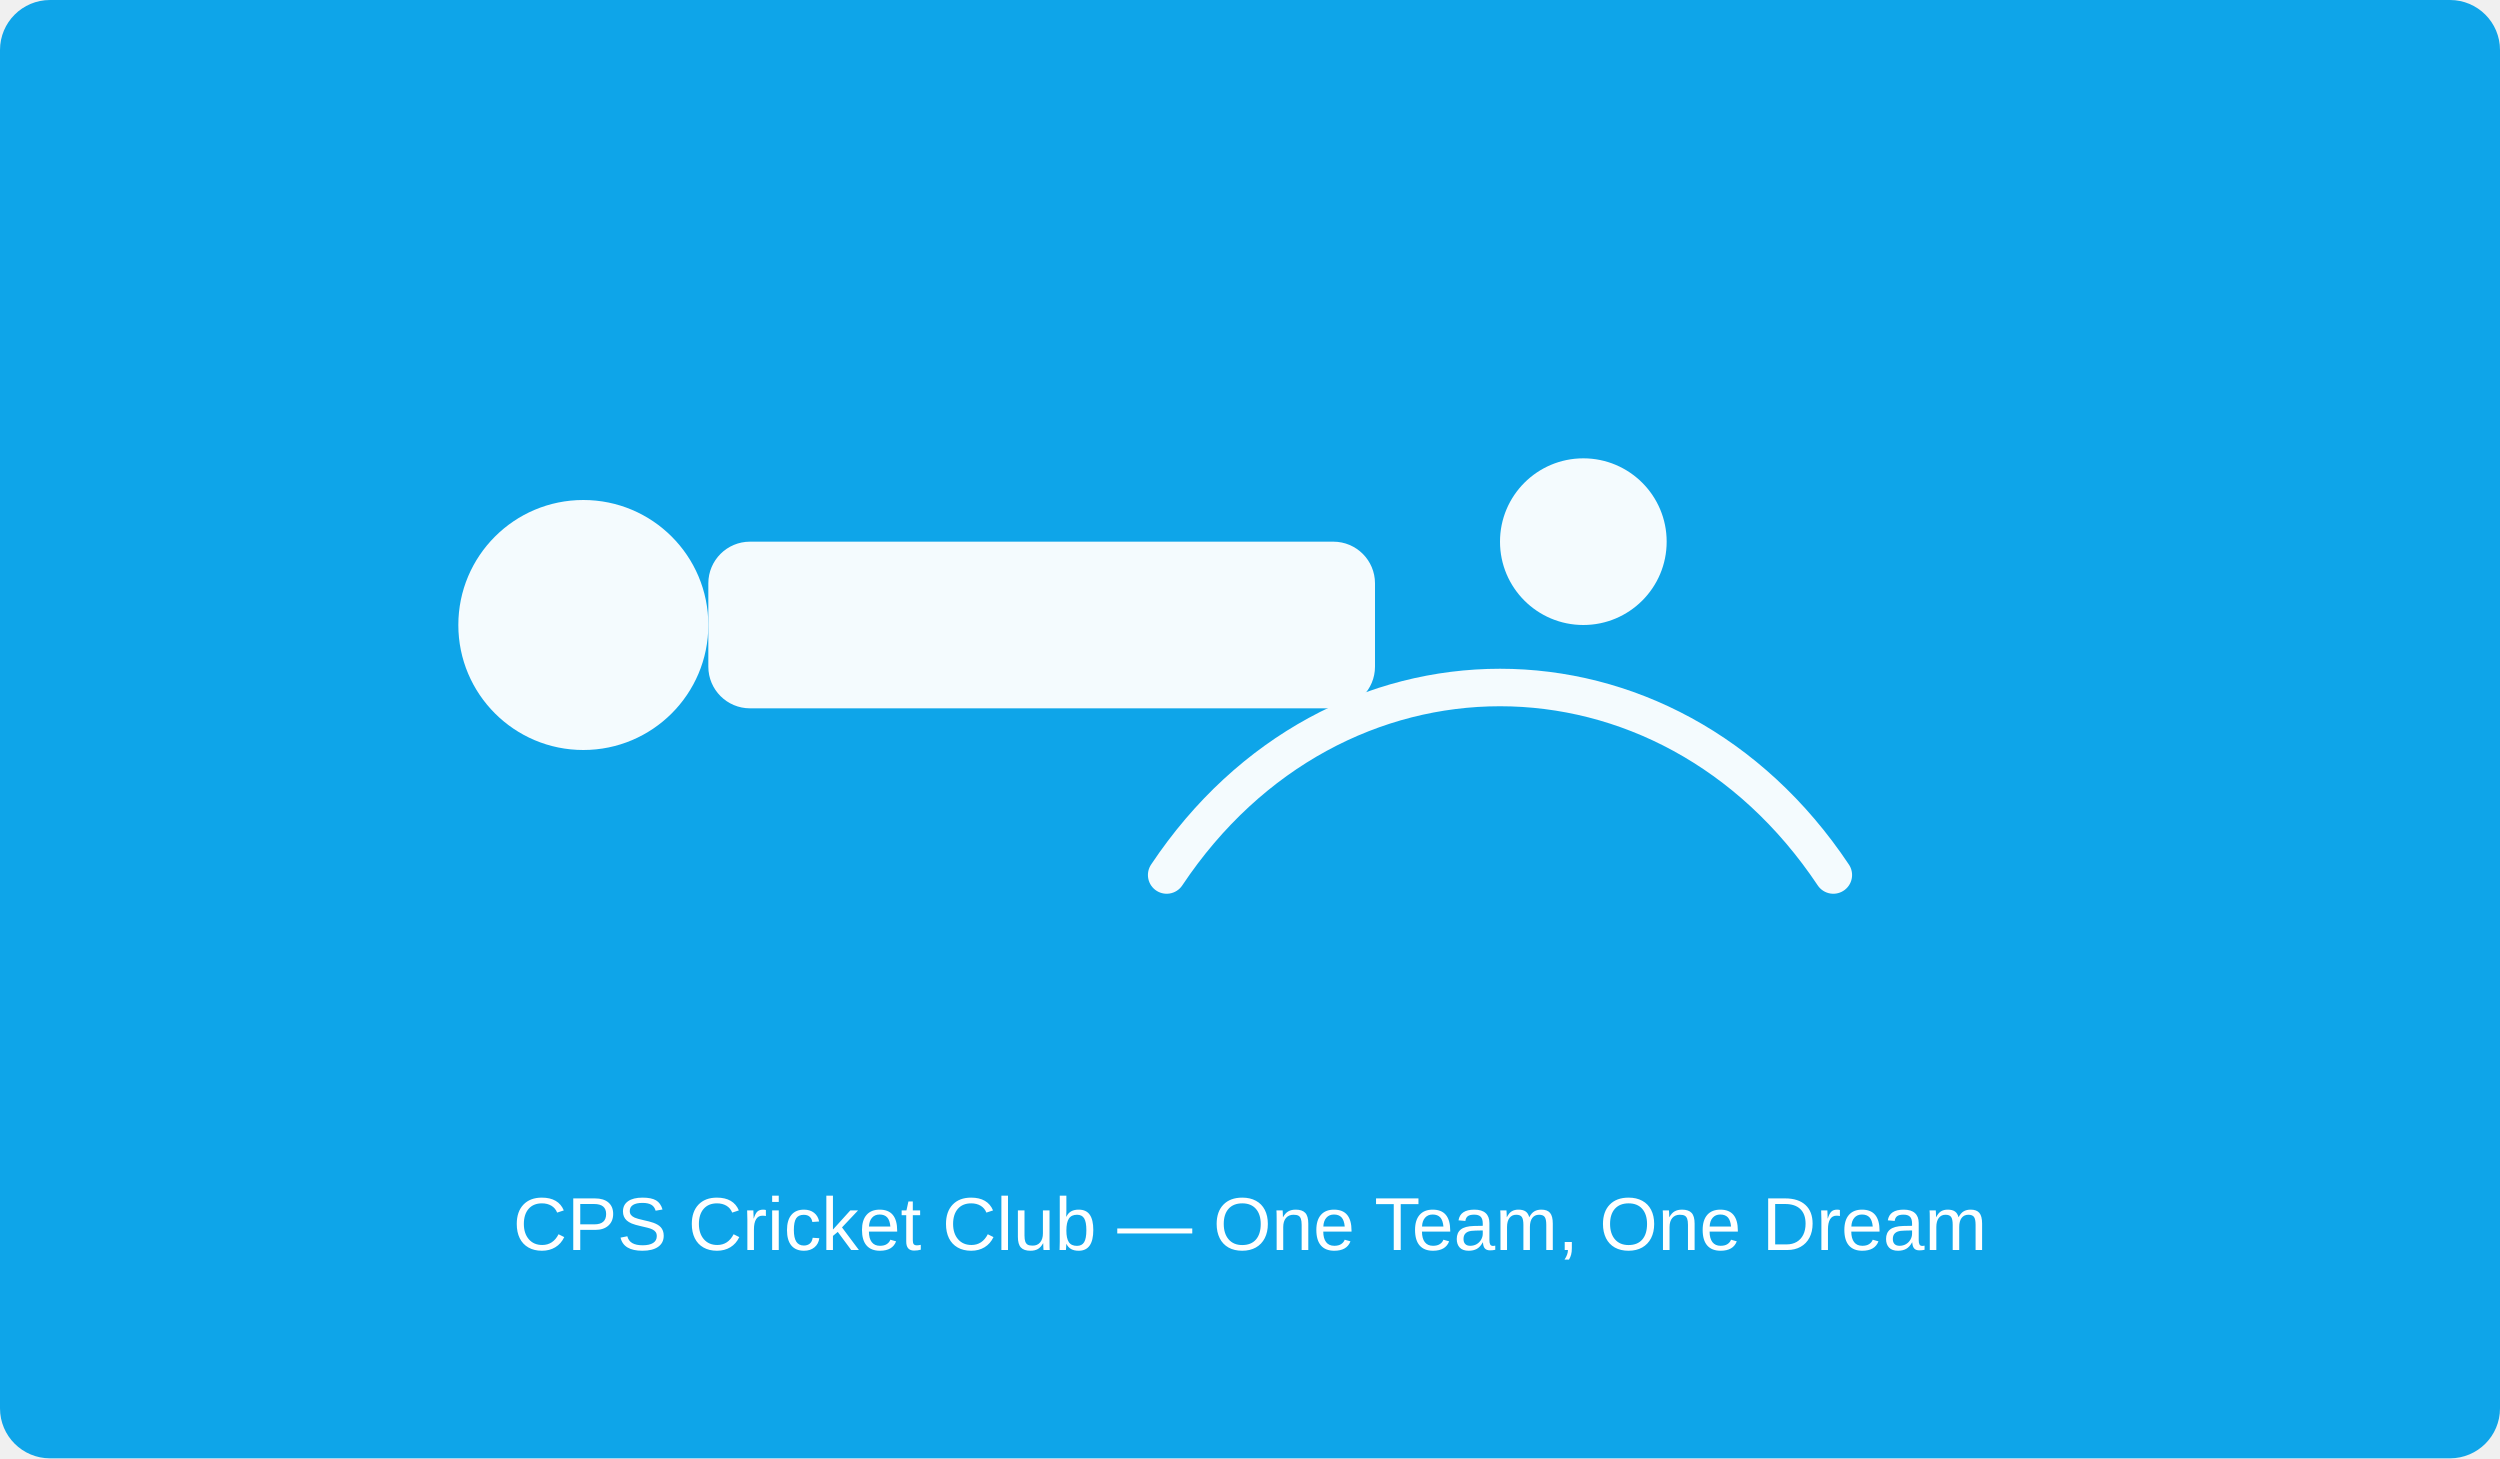
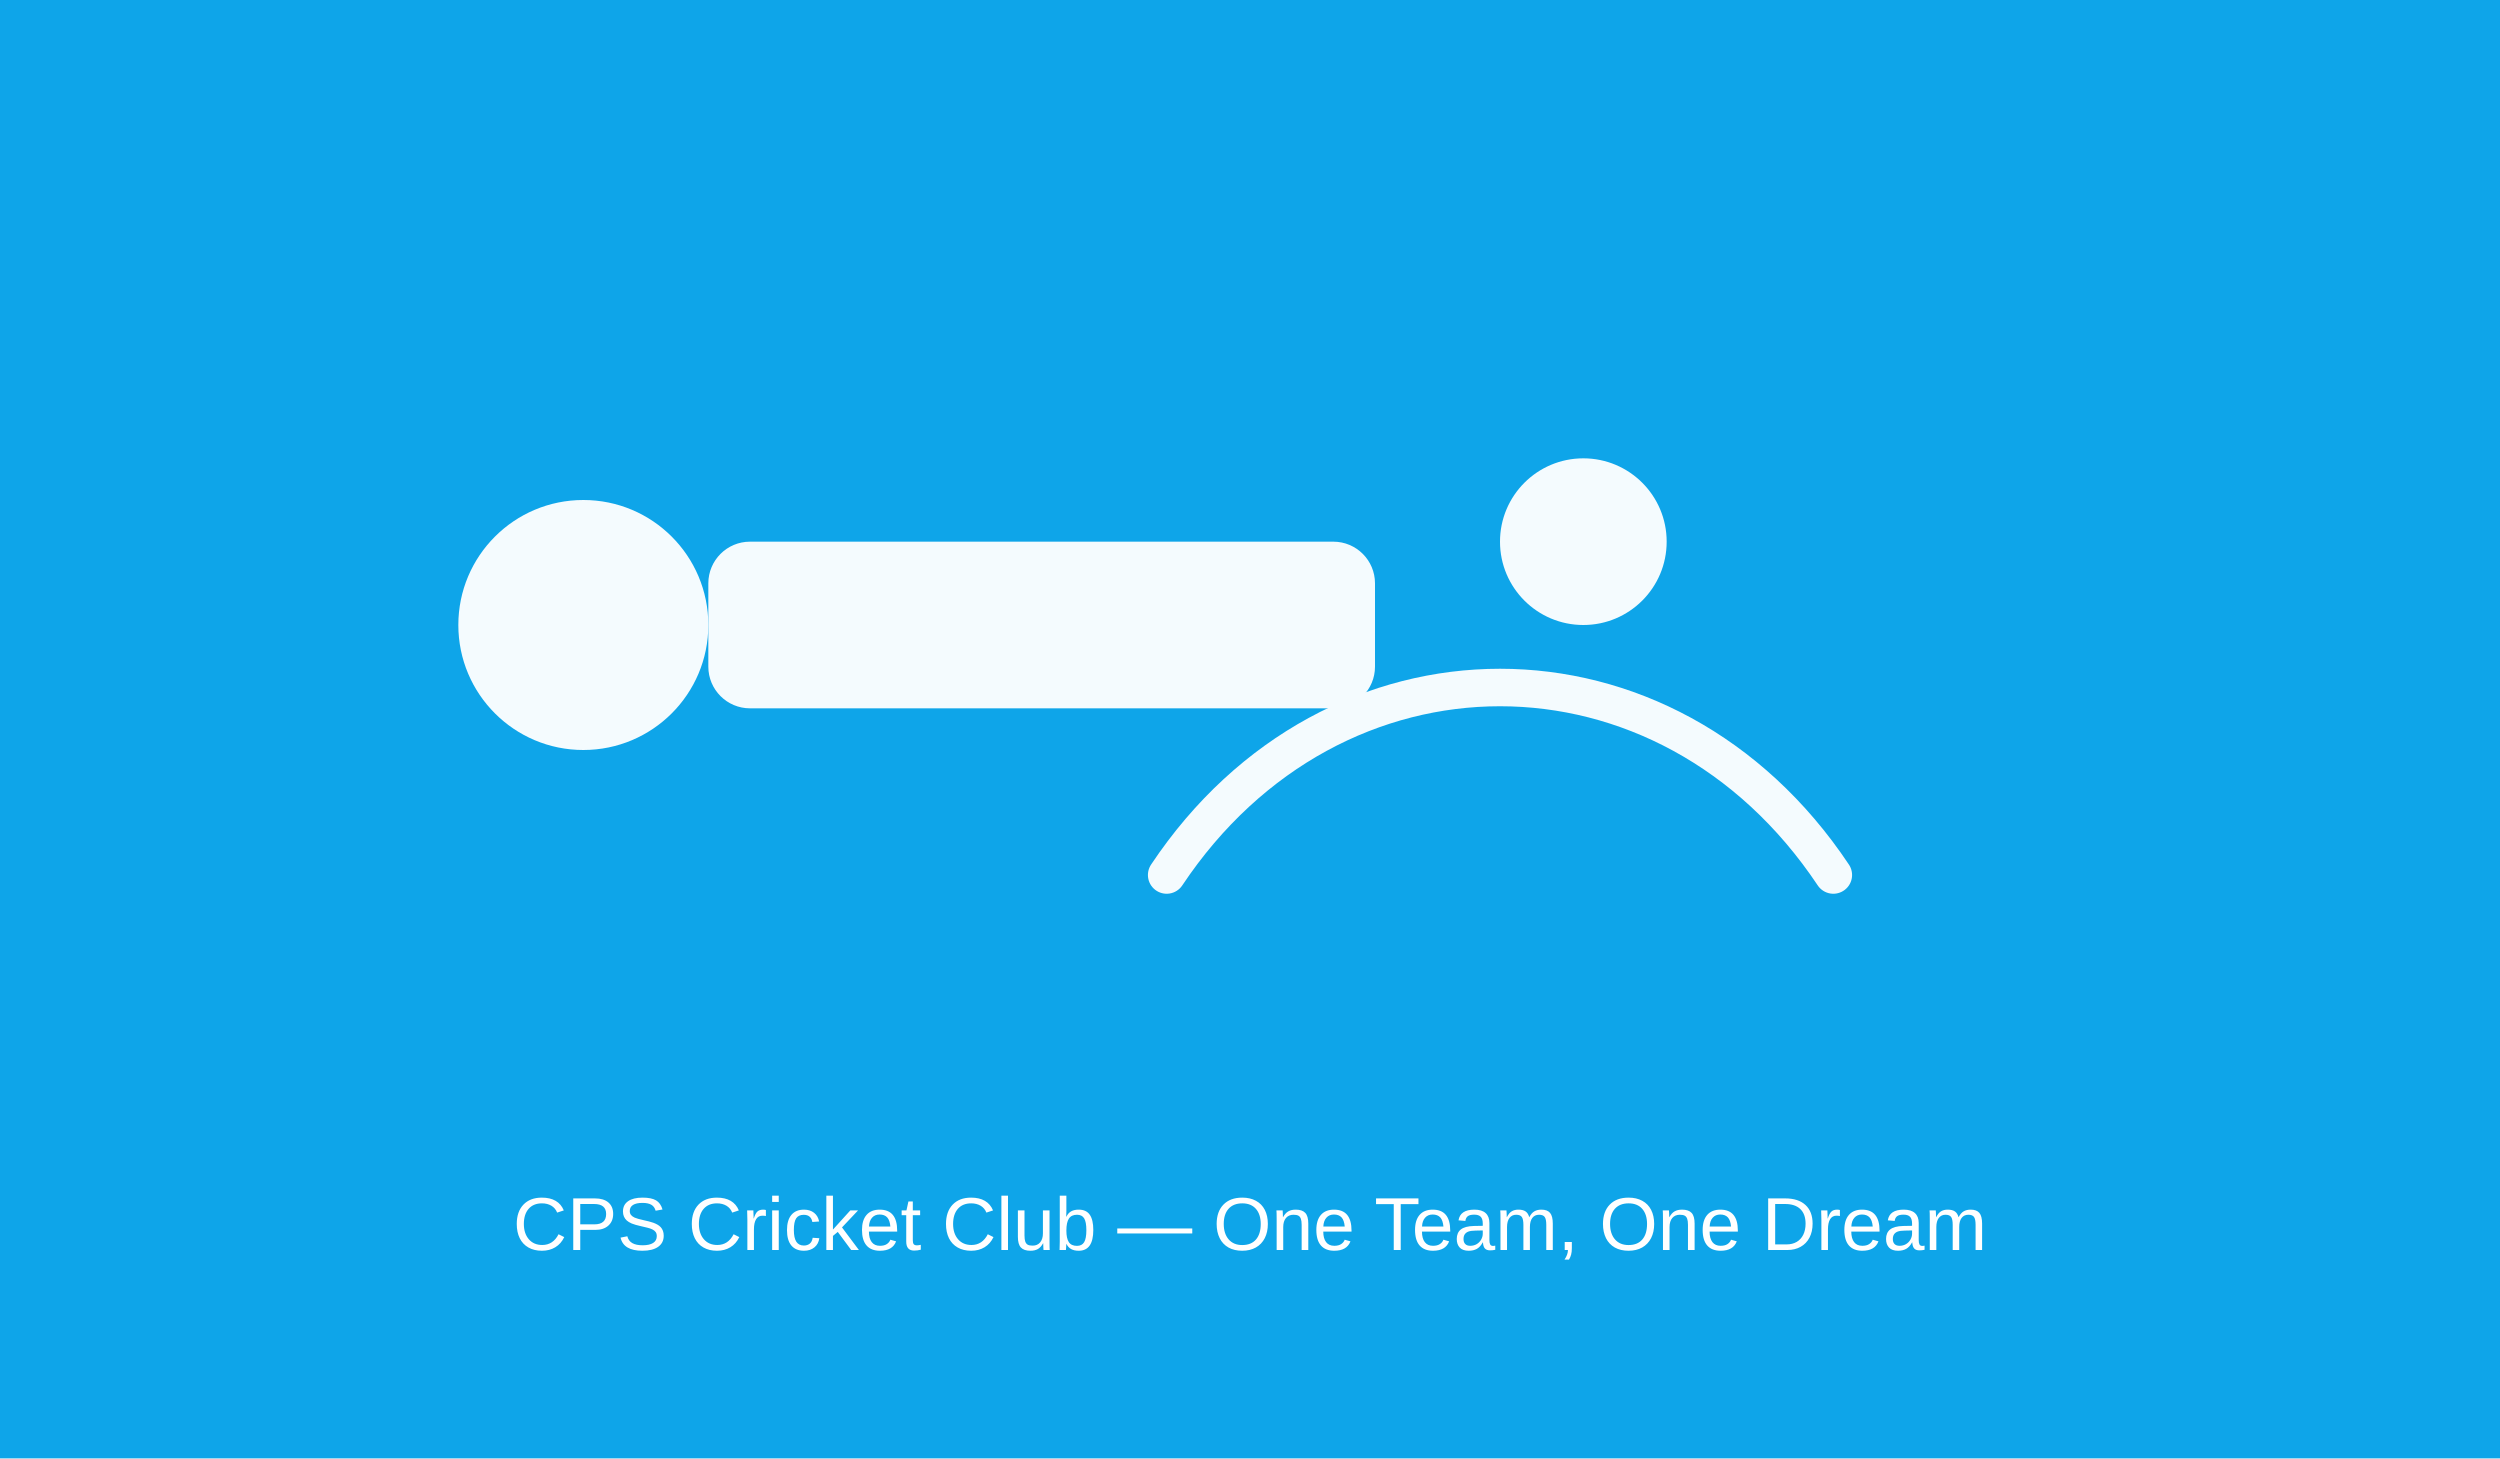
- <svg xmlns="http://www.w3.org/2000/svg" viewBox="0 0 1200 700" preserveAspectRatio="xMidYMid meet" style="width:100%;height:auto;">
-   <rect width="1200" height="700" rx="24" fill="#0ea5e9" />
+ <svg xmlns="http://www.w3.org/2000/svg" viewBox="0 0 1200 700" preserveAspectRatio="xMidYMid slice">
+   <rect width="100%" height="100%" fill="#0ea5e9" />
  <g fill="#fff" opacity="0.95">
    <circle cx="280" cy="300" r="60" />
    <rect x="340" y="260" width="320" height="80" rx="20" />
    <circle cx="760" cy="260" r="40" />
    <path d="M560 420c80-120 240-120 320 0" stroke="#fff" stroke-width="18" stroke-linecap="round" fill="none" />
  </g>
  <text x="600" y="600" font-size="36" text-anchor="middle" fill="#ffffff" font-family="Arial, Helvetica, sans-serif">CPS Cricket Club — One Team, One Dream</text>
</svg>
